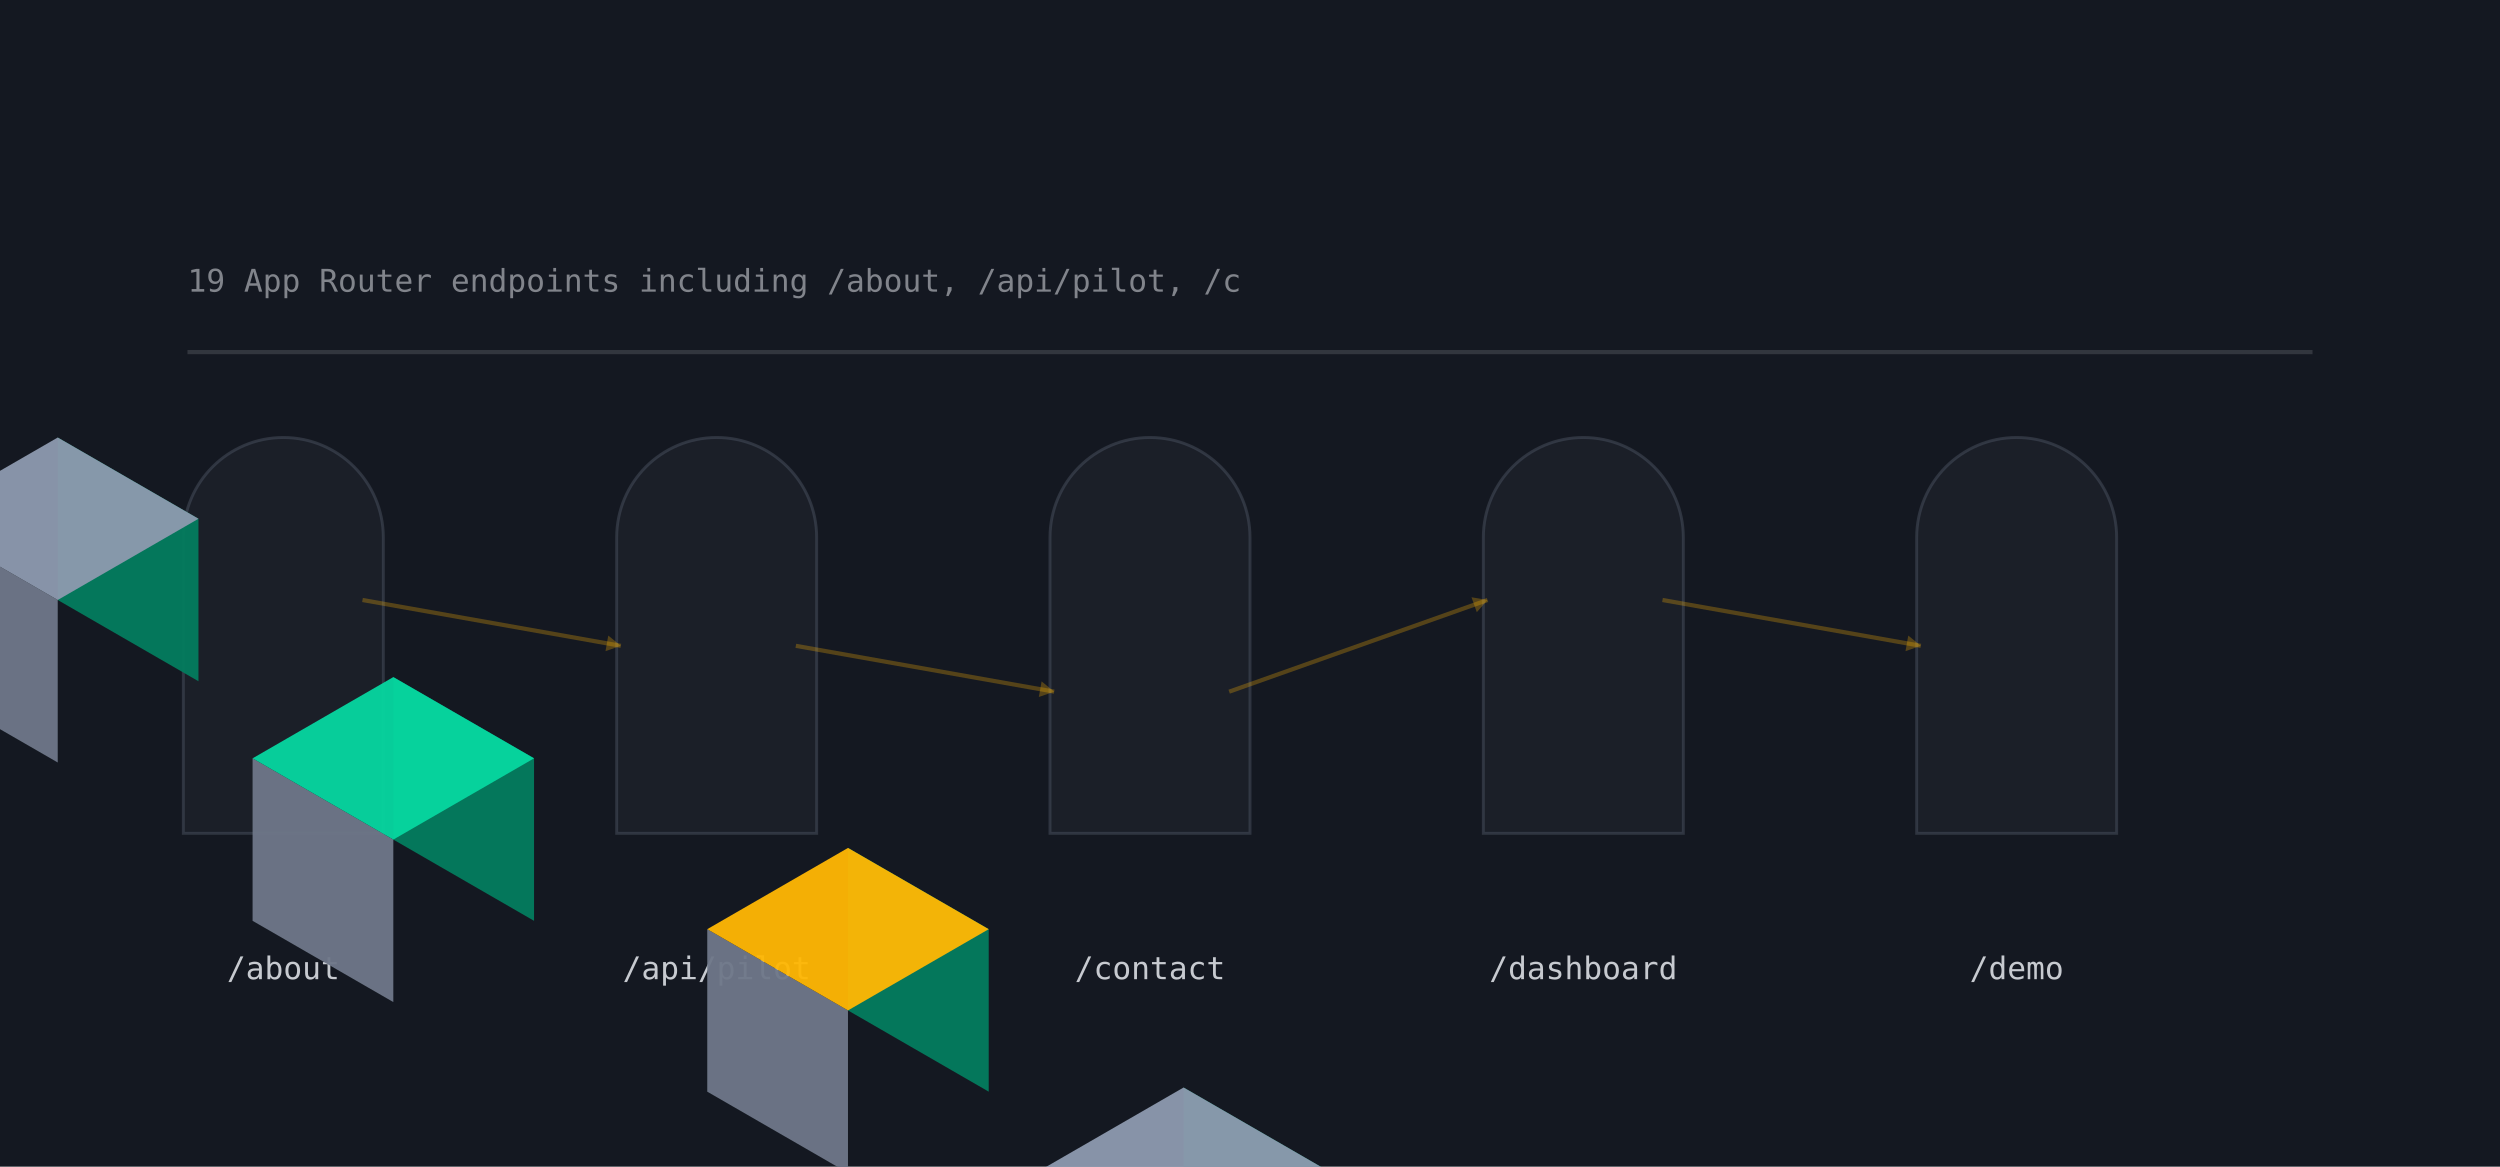
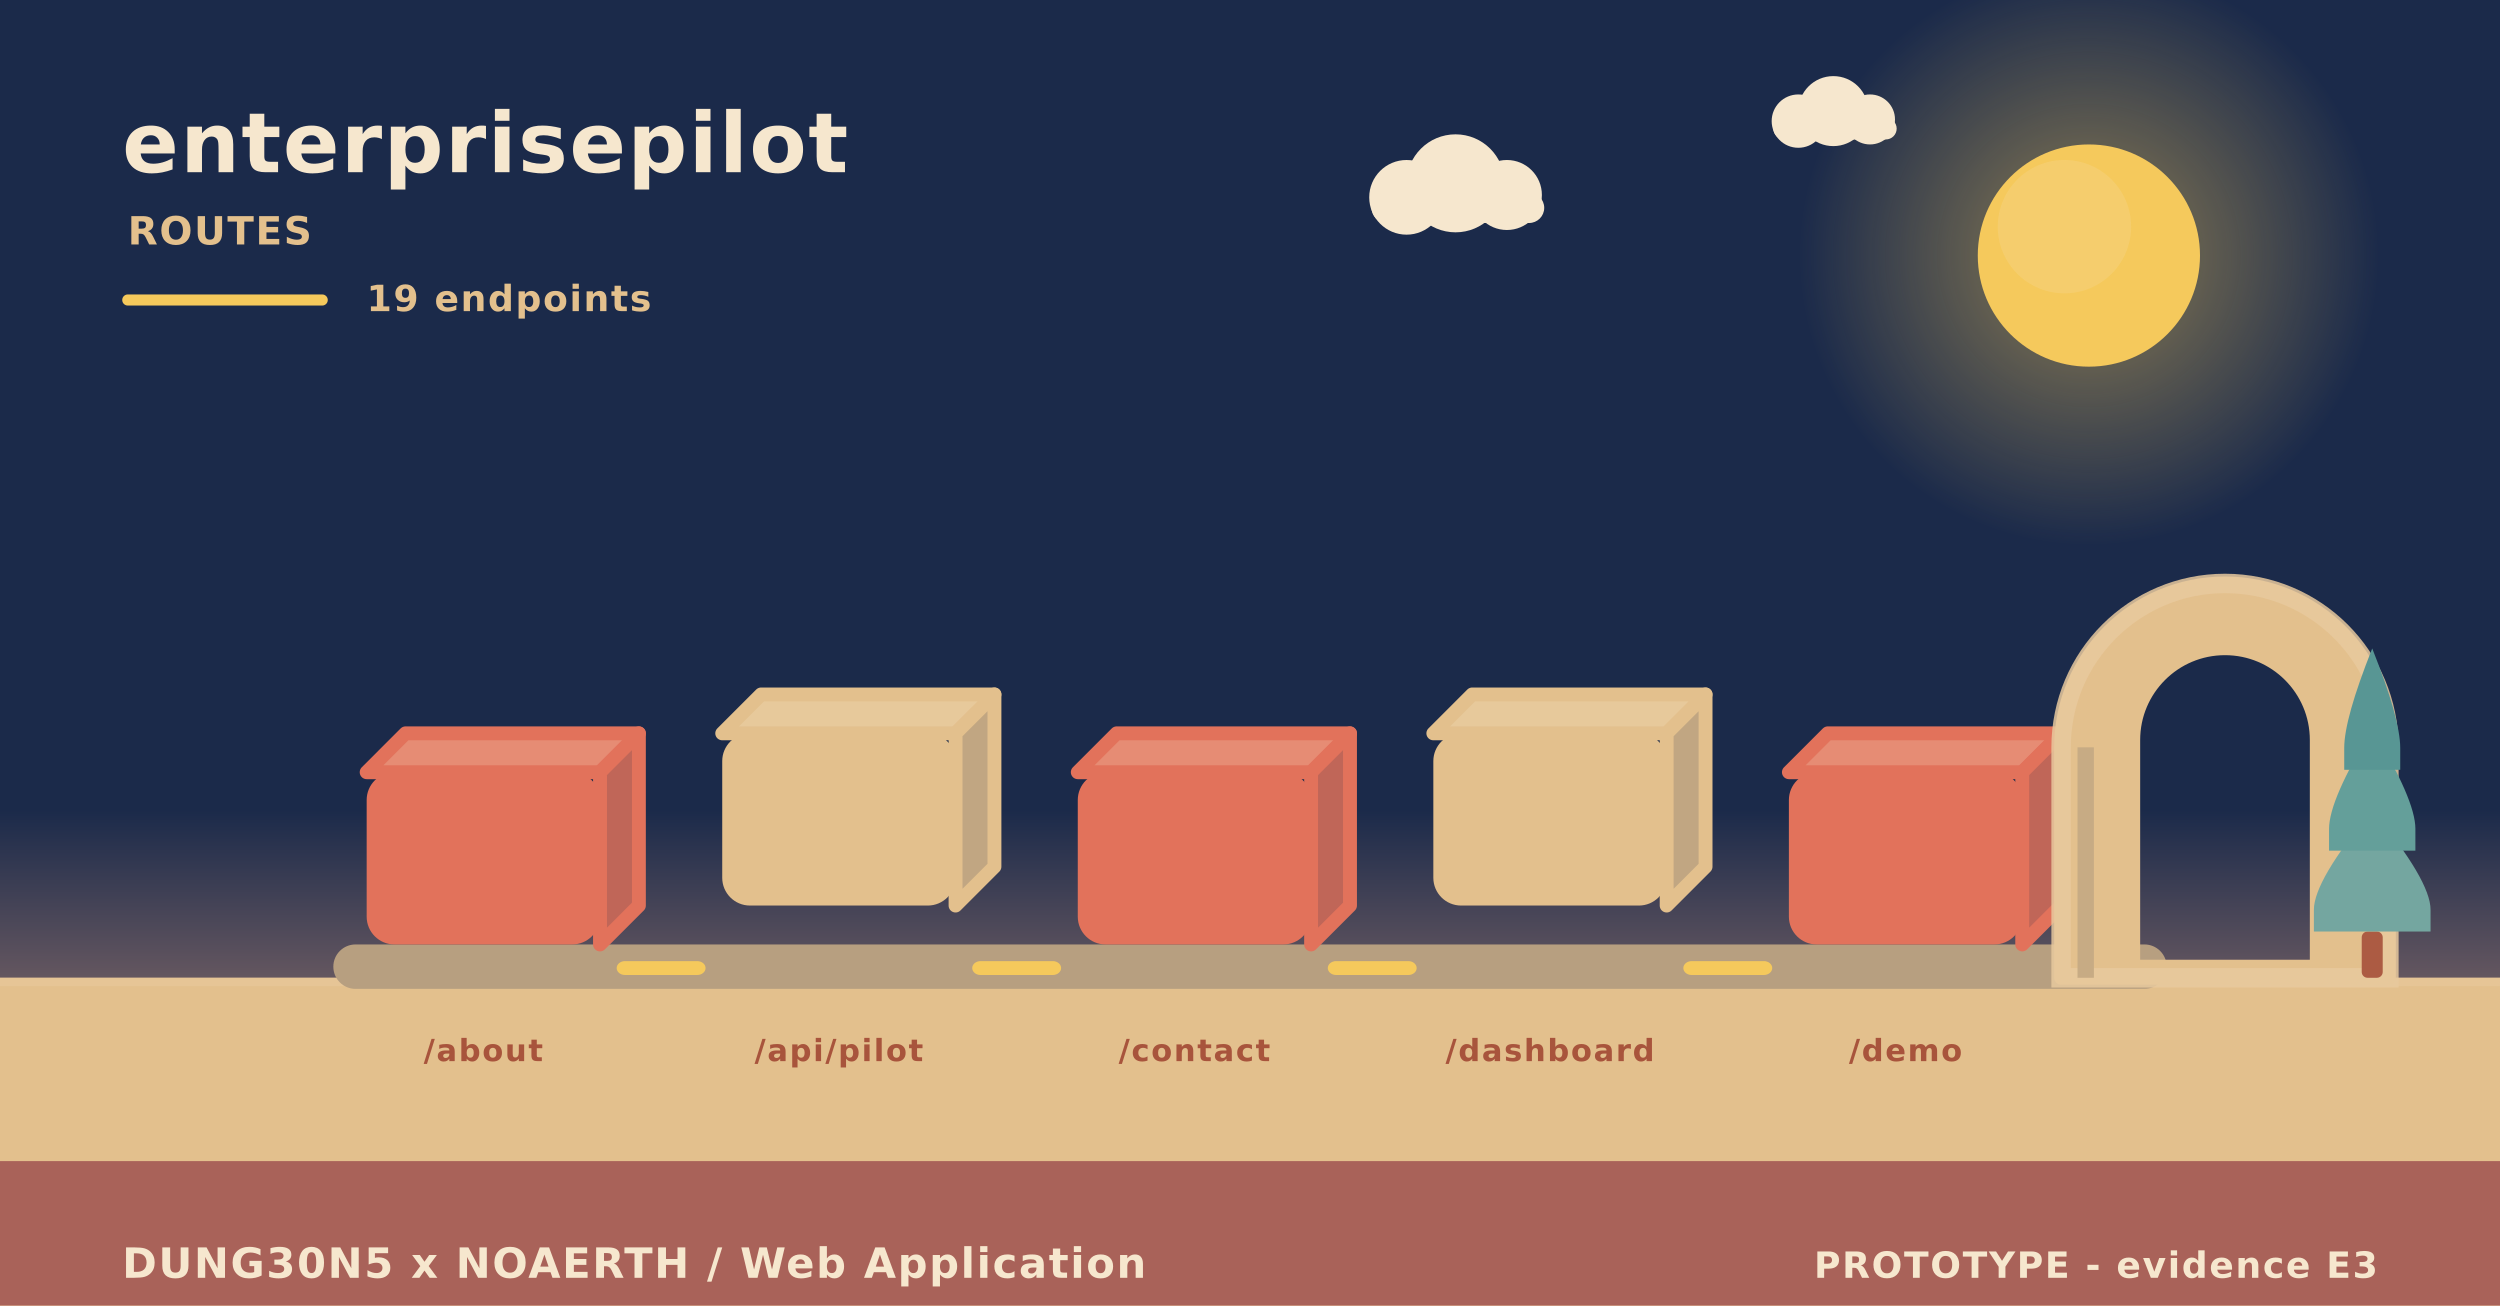
- <svg xmlns="http://www.w3.org/2000/svg" viewBox="0 0 1200 560" width="1200" height="560" role="img" aria-label="enterprisepilot data flow">
-   <rect width="1200" height="560" fill="#141821" />
-   <defs>
-     <linearGradient id="gf" x1="0" y1="0" x2="1" y2="1">
-       <stop offset="0%" stop-color="#ffb703" />
-       <stop offset="100%" stop-color="#8d99ae" />
-     </linearGradient>
-   </defs>
-   <path d="M88.00,400.00 L88.00,258.00 A48.00,48.00 0 0 1 184.00,258.00 L184.00,400.00 Z" fill="rgba(141,153,174,0.100)" opacity="0.55" stroke="rgba(141,153,174,0.400)" stroke-width="1.4" />
-   <polygon points="-133.37,173.00 -65.82,212.00 -65.82,134.00 -133.37,95.00" fill="#037c5d" opacity="0.95" />
-   <polygon points="-200.92,212.00 -133.37,251.00 -133.37,173.00 -200.92,134.00" fill="#6e7788" opacity="0.95" />
-   <polygon points="-133.37,95.00 -65.82,134.00 -133.37,173.00 -200.92,134.00" fill="#ffb703" opacity="0.95" />
-   <text x="136" y="470" font-family="ui-monospace,Menlo,monospace" font-size="15" fill="rgba(238,241,246,0.820)" text-anchor="middle">/about</text>
-   <path d="M296.00,400.00 L296.00,258.00 A48.00,48.00 0 0 1 392.00,258.00 L392.00,400.00 Z" fill="rgba(141,153,174,0.100)" opacity="0.55" stroke="rgba(141,153,174,0.400)" stroke-width="1.4" />
-   <polygon points="27.71,288.00 95.26,327.00 95.26,249.00 27.71,210.00" fill="#037c5d" opacity="0.95" />
-   <polygon points="-39.84,327.00 27.71,366.00 27.71,288.00 -39.84,249.00" fill="#6e7788" opacity="0.95" />
-   <polygon points="27.71,210.00 95.26,249.00 27.71,288.00 -39.84,249.00" fill="#8d99ae" opacity="0.95" />
-   <text x="344" y="470" font-family="ui-monospace,Menlo,monospace" font-size="15" fill="rgba(238,241,246,0.820)" text-anchor="middle">/api/pilot</text>
-   <line x1="174.00" y1="288.00" x2="298.00" y2="310.00" stroke="rgba(255,183,3,0.500)" stroke-width="2.00" opacity="0.55" />
-   <polygon points="298.00,310.00 291.97,305.07 290.64,312.55" fill="rgba(255,183,3,0.500)" opacity="0.55" />
-   <path d="M504.00,400.00 L504.00,258.00 A48.00,48.00 0 0 1 600.00,258.00 L600.00,400.00 Z" fill="rgba(141,153,174,0.100)" opacity="0.55" stroke="rgba(141,153,174,0.400)" stroke-width="1.4" />
-   <polygon points="188.79,403.00 256.34,442.00 256.34,364.00 188.79,325.00" fill="#037c5d" opacity="0.95" />
-   <polygon points="121.24,442.00 188.79,481.00 188.79,403.00 121.24,364.00" fill="#6e7788" opacity="0.95" />
-   <polygon points="188.79,325.00 256.34,364.00 188.79,403.00 121.24,364.00" fill="#06d6a0" opacity="0.95" />
-   <text x="552" y="470" font-family="ui-monospace,Menlo,monospace" font-size="15" fill="rgba(238,241,246,0.820)" text-anchor="middle">/contact</text>
-   <line x1="382.00" y1="310.00" x2="506.00" y2="332.00" stroke="rgba(255,183,3,0.500)" stroke-width="2.00" opacity="0.55" />
-   <polygon points="506.00,332.00 499.97,327.07 498.64,334.55" fill="rgba(255,183,3,0.500)" opacity="0.55" />
-   <path d="M712.00,400.00 L712.00,258.00 A48.00,48.00 0 0 1 808.00,258.00 L808.00,400.00 Z" fill="rgba(141,153,174,0.100)" opacity="0.55" stroke="rgba(141,153,174,0.400)" stroke-width="1.4" />
-   <polygon points="407.03,485.00 474.58,524.00 474.58,446.00 407.03,407.00" fill="#037c5d" opacity="0.95" />
-   <polygon points="339.48,524.00 407.03,563.00 407.03,485.00 339.48,446.00" fill="#6e7788" opacity="0.95" />
-   <polygon points="407.03,407.00 474.58,446.00 407.03,485.00 339.48,446.00" fill="#ffb703" opacity="0.95" />
-   <text x="760" y="470" font-family="ui-monospace,Menlo,monospace" font-size="15" fill="rgba(238,241,246,0.820)" text-anchor="middle">/dashboard</text>
-   <line x1="590.00" y1="332.00" x2="714.00" y2="288.00" stroke="rgba(255,183,3,0.500)" stroke-width="2.00" opacity="0.55" />
-   <polygon points="714.00,288.00 706.32,286.69 708.86,293.86" fill="rgba(255,183,3,0.500)" opacity="0.55" />
-   <path d="M920.00,400.00 L920.00,258.00 A48.00,48.00 0 0 1 1016.00,258.00 L1016.00,400.00 Z" fill="rgba(141,153,174,0.100)" opacity="0.55" stroke="rgba(141,153,174,0.400)" stroke-width="1.4" />
-   <polygon points="568.11,600.00 635.66,639.00 635.66,561.00 568.11,522.00" fill="#037c5d" opacity="0.95" />
-   <polygon points="500.56,639.00 568.11,678.00 568.11,600.00 500.56,561.00" fill="#6e7788" opacity="0.95" />
-   <polygon points="568.11,522.00 635.66,561.00 568.11,600.00 500.56,561.00" fill="#8d99ae" opacity="0.95" />
-   <text x="968" y="470" font-family="ui-monospace,Menlo,monospace" font-size="15" fill="rgba(238,241,246,0.820)" text-anchor="middle">/demo</text>
-   <line x1="798.00" y1="288.00" x2="922.00" y2="310.00" stroke="rgba(255,183,3,0.500)" stroke-width="2.00" opacity="0.55" />
-   <polygon points="922.00,310.00 915.97,305.07 914.64,312.55" fill="rgba(255,183,3,0.500)" opacity="0.55" />
-   <rect x="90.00" y="168.00" width="1020.00" height="2.00" rx="0.00" fill="rgba(238,241,246,0.140)" opacity="1.00" />
-   <text x="90" y="140" font-family="ui-monospace,Menlo,monospace" font-size="15" fill="rgba(238,241,246,0.500)">19 App Router endpoints including /about, /api/pilot, /c</text>
+ <svg xmlns="http://www.w3.org/2000/svg" width="900" height="470" viewBox="0 0 900 470" role="img" aria-label="enterprisepilot - how data moves">
+   <linearGradient id="skyd" x1="0" y1="0" x2="0" y2="1">
+     <stop offset="0" stop-color="#1b2a4a" />
+     <stop offset="0.62" stop-color="#1b2a4a" />
+     <stop offset="1" stop-color="#f3ad8a" />
+   </linearGradient>
+   <rect width="900" height="470" fill="url(#skyd)" />
+   <radialGradient id="sund">
+     <stop offset="0.35" stop-color="#f5c95c" stop-opacity="0.34" />
+     <stop offset="1" stop-color="#f5c95c" stop-opacity="0" />
+   </radialGradient>
+   <circle cx="752" cy="92" r="104" fill="url(#sund)" />
+   <circle cx="752" cy="92" r="40" fill="#f5c95c" />
+   <circle cx="743.2" cy="81.6" r="24" fill="#f5d27e" opacity="0.5" />
+   <g>
+     <circle cx="524" cy="66" r="17.64" fill="#f6e7ce" />
+     <circle cx="506.36" cy="71.04" r="13.44" fill="#f6e7ce" />
+     <circle cx="542.48" cy="70.2" r="12.6" fill="#f6e7ce" />
+     <rect x="493.76" y="69.36" width="62.16" height="10.92" rx="5.46" fill="#f6e7ce" />
+   </g>
+   <g>
+     <circle cx="660" cy="40" r="12.6" fill="#f6e7ce" />
+     <circle cx="647.4" cy="43.6" r="9.6" fill="#f6e7ce" />
+     <circle cx="673.2" cy="43" r="9" fill="#f6e7ce" />
+     <rect x="638.4" y="42.4" width="44.4" height="7.8" rx="3.9" fill="#f6e7ce" />
+   </g>
+   <rect x="0" y="352" width="900" height="118" fill="#e3c08d" />
+   <rect x="0" y="352" width="900" height="3" fill="#e6c596" />
+   <text x="44" y="62" font-family="Verdana,DejaVu Sans,sans-serif" font-size="30" font-weight="700" letter-spacing="0.6" fill="#f6e7ce" text-anchor="start">enterprisepilot</text>
+   <text x="46" y="88" font-family="Verdana,DejaVu Sans,sans-serif" font-size="14" font-weight="700" letter-spacing="0.6" fill="#e3c08d" text-anchor="start">ROUTES</text>
+   <rect x="44" y="106" width="74" height="4" rx="2" fill="#f5c95c" />
+   <text x="132" y="112" font-family="Verdana,DejaVu Sans,sans-serif" font-size="13" font-weight="700" letter-spacing="0.6" fill="#e3c08d" text-anchor="start">19 endpoints</text>
+   <rect x="120" y="340" width="660" height="16" rx="8" fill="#b79f80" />
+   <path d="M132,278 L216,278 L230,264 L146,264 Z" fill="#e68c74" stroke="#e2725b" stroke-width="5" stroke-linejoin="round" />
+   <path d="M216,278 L230,264 L230,326 L216,340 Z" fill="#c06658" stroke="#e2725b" stroke-width="5" stroke-linejoin="round" />
+   <rect x="132" y="278" width="84" height="62" rx="10" fill="#e2725b" />
+   <text x="174" y="382" font-family="Verdana,DejaVu Sans,sans-serif" font-size="11" font-weight="700" letter-spacing="0.6" fill="#a8543c" text-anchor="middle">/about</text>
+   <path d="M260,264 L344,264 L358,250 L274,250 Z" fill="#e7c99b" stroke="#e3c08d" stroke-width="5" stroke-linejoin="round" />
+   <path d="M344,264 L358,250 L358,312 L344,326 Z" fill="#c1a682" stroke="#e3c08d" stroke-width="5" stroke-linejoin="round" />
+   <rect x="260" y="264" width="84" height="62" rx="10" fill="#e3c08d" />
+   <text x="302" y="382" font-family="Verdana,DejaVu Sans,sans-serif" font-size="11" font-weight="700" letter-spacing="0.6" fill="#a8543c" text-anchor="middle">/api/pilot</text>
+   <rect x="222" y="346" width="32" height="5" rx="3" fill="#f5c95c" />
+   <path d="M388,278 L472,278 L486,264 L402,264 Z" fill="#e68c74" stroke="#e2725b" stroke-width="5" stroke-linejoin="round" />
+   <path d="M472,278 L486,264 L486,326 L472,340 Z" fill="#c06658" stroke="#e2725b" stroke-width="5" stroke-linejoin="round" />
+   <rect x="388" y="278" width="84" height="62" rx="10" fill="#e2725b" />
+   <text x="430" y="382" font-family="Verdana,DejaVu Sans,sans-serif" font-size="11" font-weight="700" letter-spacing="0.6" fill="#a8543c" text-anchor="middle">/contact</text>
+   <rect x="350" y="346" width="32" height="5" rx="3" fill="#f5c95c" />
+   <path d="M516,264 L600,264 L614,250 L530,250 Z" fill="#e7c99b" stroke="#e3c08d" stroke-width="5" stroke-linejoin="round" />
+   <path d="M600,264 L614,250 L614,312 L600,326 Z" fill="#c1a682" stroke="#e3c08d" stroke-width="5" stroke-linejoin="round" />
+   <rect x="516" y="264" width="84" height="62" rx="10" fill="#e3c08d" />
+   <text x="558" y="382" font-family="Verdana,DejaVu Sans,sans-serif" font-size="11" font-weight="700" letter-spacing="0.6" fill="#a8543c" text-anchor="middle">/dashboard</text>
+   <rect x="478" y="346" width="32" height="5" rx="3" fill="#f5c95c" />
+   <path d="M644,278 L728,278 L742,264 L658,264 Z" fill="#e68c74" stroke="#e2725b" stroke-width="5" stroke-linejoin="round" />
+   <path d="M728,278 L742,264 L742,326 L728,340 Z" fill="#c06658" stroke="#e2725b" stroke-width="5" stroke-linejoin="round" />
+   <rect x="644" y="278" width="84" height="62" rx="10" fill="#e2725b" />
+   <text x="686" y="382" font-family="Verdana,DejaVu Sans,sans-serif" font-size="11" font-weight="700" letter-spacing="0.6" fill="#a8543c" text-anchor="middle">/demo</text>
+   <rect x="606" y="346" width="32" height="5" rx="3" fill="#f5c95c" />
+   <path d="M742,352 L742,269.04 A59,59 0 0 1 860,269.04 L860,352 Z M767.96,348 L767.96,266.4 A33.04,33.04 0 0 1 834.04,266.4 L834.04,348 Z" fill="#e3c08d" fill-rule="evenodd" stroke="#e3c08d" stroke-width="5" stroke-linejoin="round" />
+   <path d="M742,352 L742,269.04 A59,59 0 0 1 860,269.04 L860,352 Z" fill="none" stroke="#e8c99d" stroke-width="7" stroke-linecap="round" opacity="0.85" />
+   <rect x="747.9" y="269.04" width="5.9" height="82.96" fill="#c7ab84" />
+   <rect x="850.22" y="335.36" width="7.56" height="16.64" rx="2.1" fill="#ac5b43" />
+   <path d="M854,291.68 Q833,317.01 833,327.5 Q833,335.36 833,335.36 L875,335.36 Q875,335.36 875,327.5 Q875,317.01 854,291.68 Z" fill="#74a6a0" />
+   <path d="M854,262.56 Q838.46,287.89 838.46,298.38 Q838.46,306.24 838.46,306.24 L869.54,306.24 Q869.54,306.24 869.54,298.38 Q869.54,287.89 854,262.56 Z" fill="#649f9a" />
+   <path d="M854,233.44 Q843.92,258.77 843.92,269.26 Q843.92,277.12 843.92,277.12 L864.08,277.12 Q864.08,277.12 864.08,269.26 Q864.08,258.77 854,233.44 Z" fill="#589694" />
+   <rect x="0" y="418" width="900" height="52" rx="0" fill="#a65c56" opacity="0.94" />
+   <text x="44" y="460" font-family="Verdana,DejaVu Sans,sans-serif" font-size="15" font-weight="700" letter-spacing="0.6" fill="#f6e7ce" text-anchor="start">DUNG30N5 x NOAERTH  /  Web Application</text>
+   <text x="856" y="460" font-family="Verdana,DejaVu Sans,sans-serif" font-size="13" font-weight="700" letter-spacing="0.6" fill="#f6e7ce" text-anchor="end">PROTOTYPE  -  evidence E3</text>
</svg>
